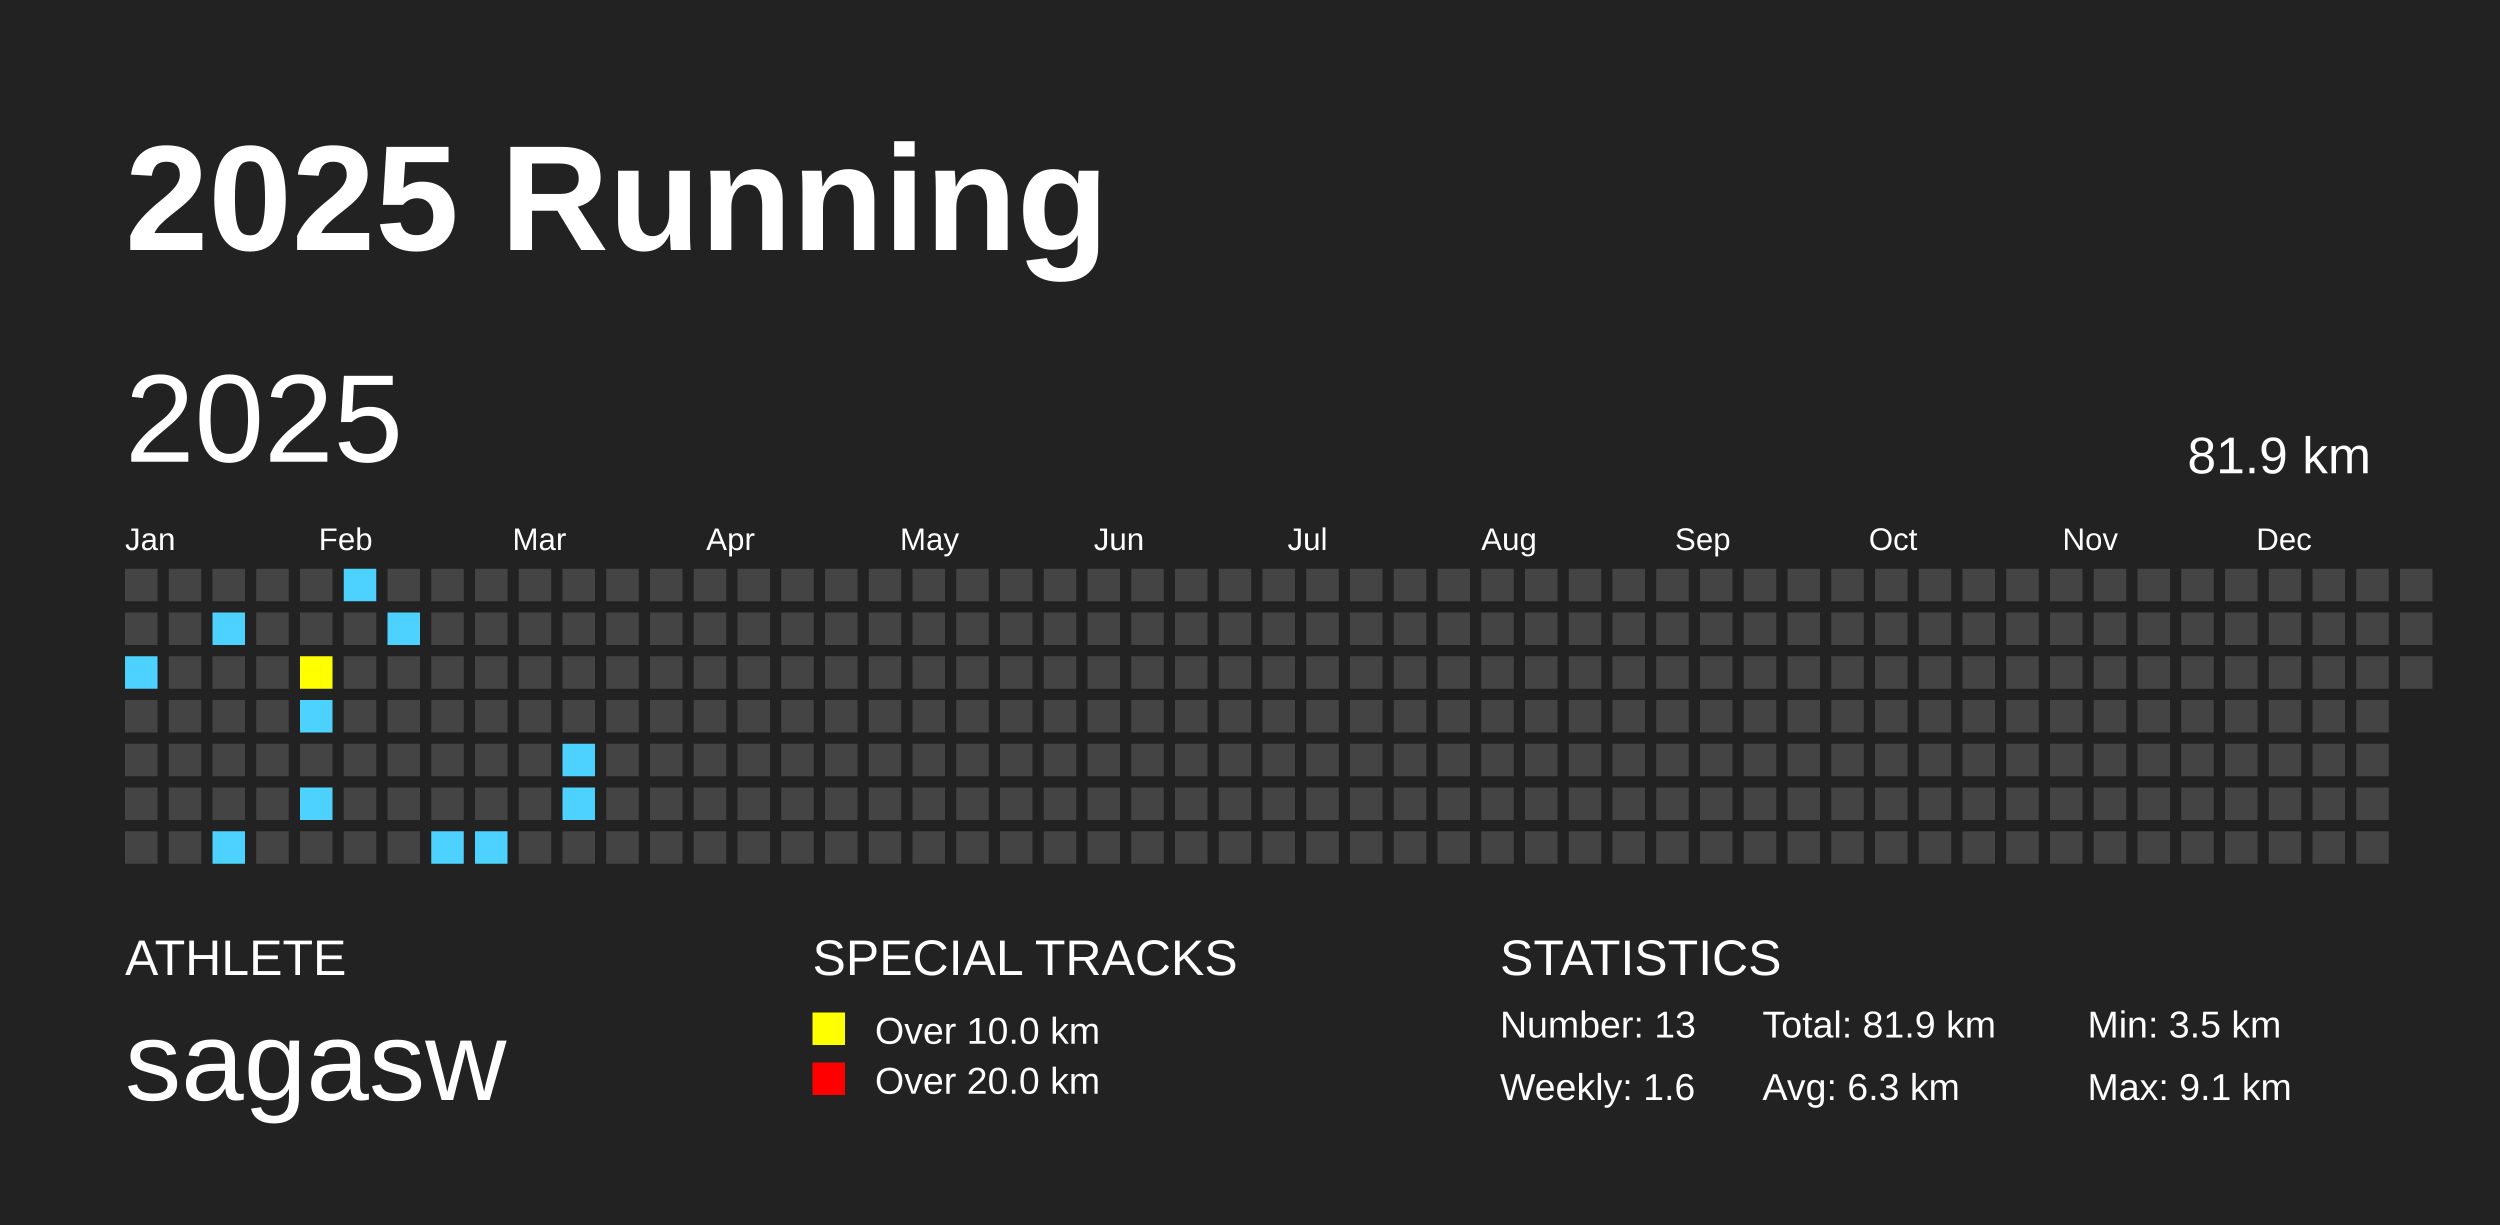
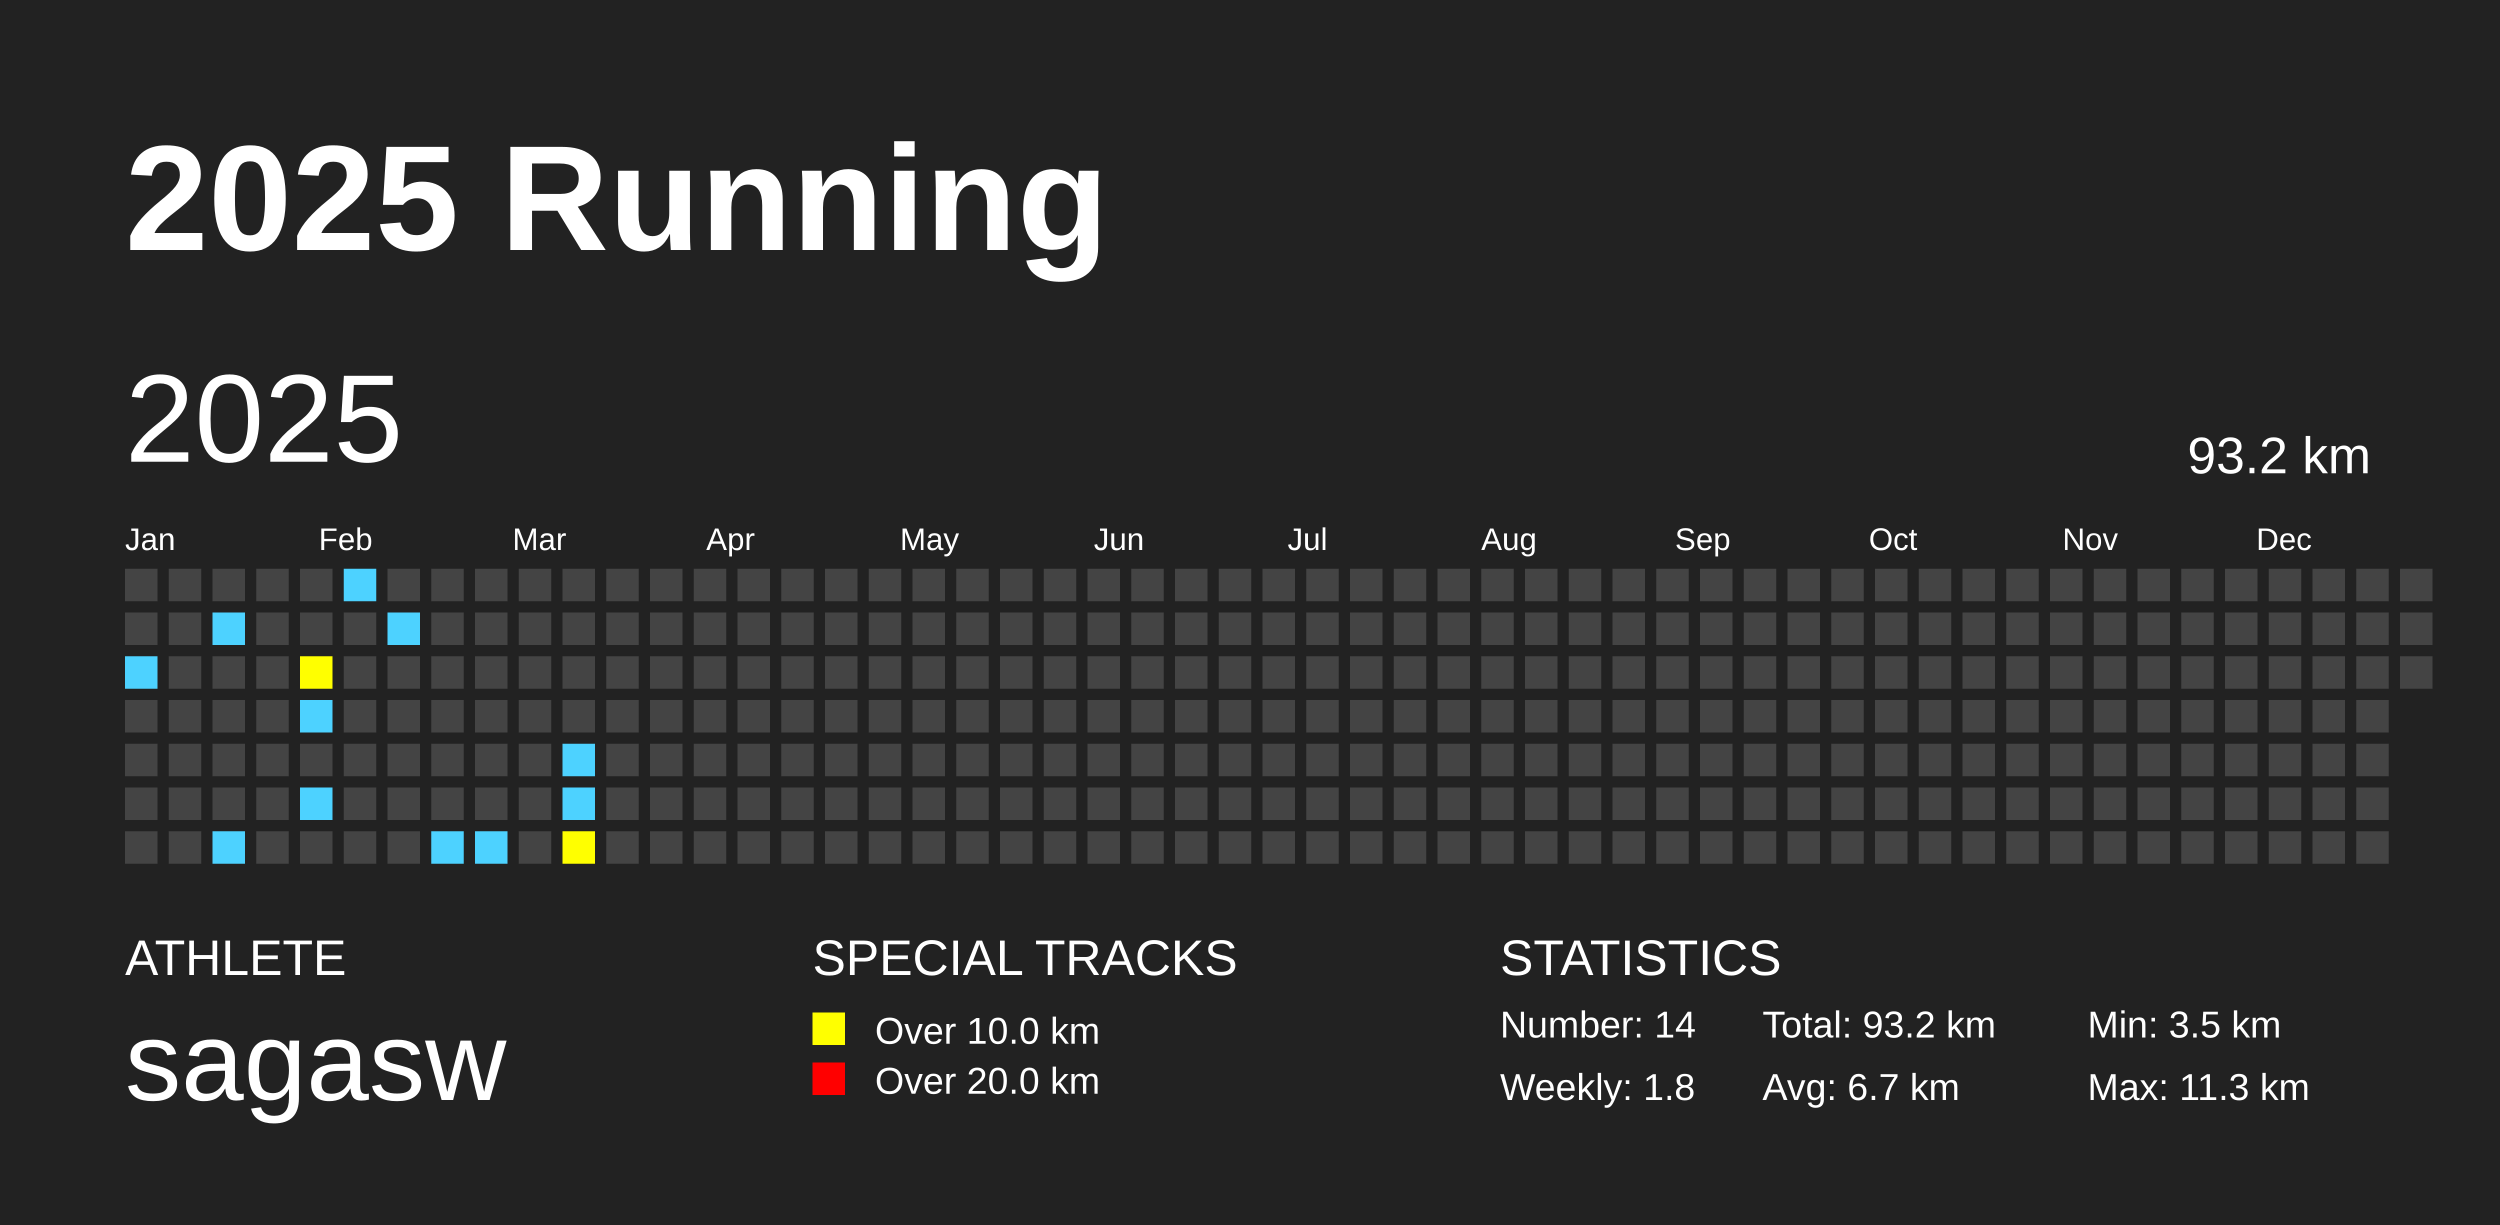
<svg xmlns="http://www.w3.org/2000/svg" baseProfile="full" height="98mm" version="1.1" viewBox="0,0,200,98" width="200mm">
  <defs />
  <rect fill="#222222" height="98" width="200" x="0" y="0" />
  <text fill="#FFFFFF" style="font-size:12px; font-family:Arial; font-weight:bold;" x="10" y="20">2025 Running</text>
  <text fill="#FFFFFF" style="font-size:4px; font-family:Arial" x="10" y="78">ATHLETE</text>
  <text fill="#FFFFFF" style="font-size:9px; font-family:Arial" x="10" y="88">sagasw</text>
  <text fill="#FFFFFF" style="font-size:4px; font-family:Arial" x="65" y="78">SPECIAL TRACKS</text>
  <rect fill="yellow" height="2.6" width="2.6" x="65" y="81" />
  <text fill="#FFFFFF" style="font-size:3px; font-family:Arial" x="70" y="83.5">Over 10.0 km</text>
  <rect fill="red" height="2.6" width="2.6" x="65" y="85" />
  <text fill="#FFFFFF" style="font-size:3px; font-family:Arial" x="70" y="87.5">Over 20.0 km</text>
  <text fill="#FFFFFF" style="font-size:4px; font-family:Arial" x="120" y="78">STATISTICS</text>
-   <text fill="#FFFFFF" style="font-size:3px; font-family:Arial" x="120" y="83">Number: 13</text>
-   <text fill="#FFFFFF" style="font-size:3px; font-family:Arial" x="120" y="88">Weekly: 1.6</text>
-   <text fill="#FFFFFF" style="font-size:3px; font-family:Arial" x="141" y="83">Total: 81.9 km</text>
-   <text fill="#FFFFFF" style="font-size:3px; font-family:Arial" x="141" y="88">Avg: 6.3 km</text>
+   <text fill="#FFFFFF" style="font-size:3px; font-family:Arial" x="120" y="83">Number: 14</text>
+   <text fill="#FFFFFF" style="font-size:3px; font-family:Arial" x="120" y="88">Weekly: 1.8</text>
+   <text fill="#FFFFFF" style="font-size:3px; font-family:Arial" x="141" y="83">Total: 93.2 km</text>
+   <text fill="#FFFFFF" style="font-size:3px; font-family:Arial" x="141" y="88">Avg: 6.7 km</text>
  <text fill="#FFFFFF" style="font-size:3px; font-family:Arial" x="167" y="83">Min: 3.5 km</text>
-   <text fill="#FFFFFF" style="font-size:3px; font-family:Arial" x="167" y="88">Max: 9.1 km</text>
+   <text fill="#FFFFFF" style="font-size:3px; font-family:Arial" x="167" y="88">Max: 11.3 km</text>
  <text dominant-baseline="hanging" fill="#FFFFFF" style="font-size:10.0px; font-family:Arial;" x="10" y="30">2025</text>
-   <text dominant-baseline="hanging" fill="#FFFFFF" style="font-size:4.125px; font-family:Arial;" x="175" y="35">81.9 km</text>
+   <text dominant-baseline="hanging" fill="#FFFFFF" style="font-size:4.125px; font-family:Arial;" x="175" y="35">93.2 km</text>
  <text fill="#FFFFFF" style="font-size:2.5px; font-family:Arial" x="10.0" y="44">Jan</text>
  <text fill="#FFFFFF" style="font-size:2.5px; font-family:Arial" x="25.5" y="44">Feb</text>
  <text fill="#FFFFFF" style="font-size:2.5px; font-family:Arial" x="41.0" y="44">Mar</text>
  <text fill="#FFFFFF" style="font-size:2.5px; font-family:Arial" x="56.5" y="44">Apr</text>
  <text fill="#FFFFFF" style="font-size:2.5px; font-family:Arial" x="72.0" y="44">May</text>
  <text fill="#FFFFFF" style="font-size:2.5px; font-family:Arial" x="87.5" y="44">Jun</text>
  <text fill="#FFFFFF" style="font-size:2.5px; font-family:Arial" x="103.0" y="44">Jul</text>
  <text fill="#FFFFFF" style="font-size:2.5px; font-family:Arial" x="118.5" y="44">Aug</text>
  <text fill="#FFFFFF" style="font-size:2.5px; font-family:Arial" x="134.0" y="44">Sep</text>
  <text fill="#FFFFFF" style="font-size:2.5px; font-family:Arial" x="149.5" y="44">Oct</text>
  <text fill="#FFFFFF" style="font-size:2.5px; font-family:Arial" x="165.0" y="44">Nov</text>
  <text fill="#FFFFFF" style="font-size:2.5px; font-family:Arial" x="180.5" y="44">Dec</text>
  <rect fill="#444444" height="2.6" width="2.6" x="10.0" y="45.5" />
  <rect fill="#444444" height="2.6" width="2.6" x="10.0" y="49.0" />
  <rect fill="#4DD2FF" height="2.6" width="2.6" x="10.0" y="52.5" />
  <rect fill="#444444" height="2.6" width="2.6" x="10.0" y="56.0" />
  <rect fill="#444444" height="2.6" width="2.6" x="10.0" y="59.5" />
  <rect fill="#444444" height="2.6" width="2.6" x="10.0" y="63.0" />
  <rect fill="#444444" height="2.6" width="2.6" x="10.0" y="66.5" />
  <rect fill="#444444" height="2.6" width="2.6" x="13.5" y="45.5" />
  <rect fill="#444444" height="2.6" width="2.6" x="13.5" y="49.0" />
  <rect fill="#444444" height="2.6" width="2.6" x="13.5" y="52.5" />
  <rect fill="#444444" height="2.6" width="2.6" x="13.5" y="56.0" />
  <rect fill="#444444" height="2.6" width="2.6" x="13.5" y="59.5" />
  <rect fill="#444444" height="2.6" width="2.6" x="13.5" y="63.0" />
  <rect fill="#444444" height="2.6" width="2.6" x="13.5" y="66.5" />
  <rect fill="#444444" height="2.6" width="2.6" x="17.0" y="45.5" />
  <rect fill="#4DD2FF" height="2.6" width="2.6" x="17.0" y="49.0" />
  <rect fill="#444444" height="2.6" width="2.6" x="17.0" y="52.5" />
  <rect fill="#444444" height="2.6" width="2.6" x="17.0" y="56.0" />
  <rect fill="#444444" height="2.6" width="2.6" x="17.0" y="59.5" />
  <rect fill="#444444" height="2.6" width="2.6" x="17.0" y="63.0" />
  <rect fill="#4DD2FF" height="2.6" width="2.6" x="17.0" y="66.5" />
  <rect fill="#444444" height="2.6" width="2.6" x="20.5" y="45.5" />
  <rect fill="#444444" height="2.6" width="2.6" x="20.5" y="49.0" />
  <rect fill="#444444" height="2.6" width="2.6" x="20.5" y="52.5" />
  <rect fill="#444444" height="2.6" width="2.6" x="20.5" y="56.0" />
  <rect fill="#444444" height="2.6" width="2.6" x="20.5" y="59.5" />
  <rect fill="#444444" height="2.6" width="2.6" x="20.5" y="63.0" />
  <rect fill="#444444" height="2.6" width="2.6" x="20.5" y="66.5" />
  <rect fill="#444444" height="2.6" width="2.6" x="24.0" y="45.5" />
  <rect fill="#444444" height="2.6" width="2.6" x="24.0" y="49.0" />
  <rect fill="yellow" height="2.6" width="2.6" x="24.0" y="52.5" />
  <rect fill="#4DD2FF" height="2.6" width="2.6" x="24.0" y="56.0" />
  <rect fill="#444444" height="2.6" width="2.6" x="24.0" y="59.5" />
  <rect fill="#4DD2FF" height="2.6" width="2.6" x="24.0" y="63.0" />
  <rect fill="#444444" height="2.6" width="2.6" x="24.0" y="66.5" />
  <rect fill="#4DD2FF" height="2.6" width="2.6" x="27.5" y="45.5" />
  <rect fill="#444444" height="2.6" width="2.6" x="27.5" y="49.0" />
  <rect fill="#444444" height="2.6" width="2.6" x="27.5" y="52.5" />
  <rect fill="#444444" height="2.6" width="2.6" x="27.5" y="56.0" />
  <rect fill="#444444" height="2.6" width="2.6" x="27.5" y="59.5" />
  <rect fill="#444444" height="2.6" width="2.6" x="27.5" y="63.0" />
  <rect fill="#444444" height="2.6" width="2.6" x="27.5" y="66.5" />
  <rect fill="#444444" height="2.6" width="2.6" x="31.0" y="45.5" />
  <rect fill="#4DD2FF" height="2.6" width="2.6" x="31.0" y="49.0" />
  <rect fill="#444444" height="2.6" width="2.6" x="31.0" y="52.5" />
  <rect fill="#444444" height="2.6" width="2.6" x="31.0" y="56.0" />
  <rect fill="#444444" height="2.6" width="2.6" x="31.0" y="59.5" />
  <rect fill="#444444" height="2.6" width="2.6" x="31.0" y="63.0" />
  <rect fill="#444444" height="2.6" width="2.6" x="31.0" y="66.5" />
  <rect fill="#444444" height="2.6" width="2.6" x="34.5" y="45.5" />
  <rect fill="#444444" height="2.6" width="2.6" x="34.5" y="49.0" />
  <rect fill="#444444" height="2.6" width="2.6" x="34.5" y="52.5" />
  <rect fill="#444444" height="2.6" width="2.6" x="34.5" y="56.0" />
  <rect fill="#444444" height="2.6" width="2.6" x="34.5" y="59.5" />
  <rect fill="#444444" height="2.6" width="2.6" x="34.5" y="63.0" />
  <rect fill="#4DD2FF" height="2.6" width="2.6" x="34.5" y="66.5" />
  <rect fill="#444444" height="2.6" width="2.6" x="38.0" y="45.5" />
  <rect fill="#444444" height="2.6" width="2.6" x="38.0" y="49.0" />
  <rect fill="#444444" height="2.6" width="2.6" x="38.0" y="52.5" />
  <rect fill="#444444" height="2.6" width="2.6" x="38.0" y="56.0" />
  <rect fill="#444444" height="2.6" width="2.6" x="38.0" y="59.5" />
  <rect fill="#444444" height="2.6" width="2.6" x="38.0" y="63.0" />
  <rect fill="#4DD2FF" height="2.6" width="2.6" x="38.0" y="66.5" />
  <rect fill="#444444" height="2.6" width="2.6" x="41.5" y="45.5" />
  <rect fill="#444444" height="2.6" width="2.6" x="41.5" y="49.0" />
  <rect fill="#444444" height="2.6" width="2.6" x="41.5" y="52.5" />
  <rect fill="#444444" height="2.6" width="2.6" x="41.5" y="56.0" />
  <rect fill="#444444" height="2.6" width="2.6" x="41.5" y="59.5" />
  <rect fill="#444444" height="2.6" width="2.6" x="41.5" y="63.0" />
  <rect fill="#444444" height="2.6" width="2.6" x="41.5" y="66.5" />
  <rect fill="#444444" height="2.6" width="2.6" x="45.0" y="45.5" />
  <rect fill="#444444" height="2.6" width="2.6" x="45.0" y="49.0" />
  <rect fill="#444444" height="2.6" width="2.6" x="45.0" y="52.5" />
  <rect fill="#444444" height="2.6" width="2.6" x="45.0" y="56.0" />
  <rect fill="#4DD2FF" height="2.6" width="2.6" x="45.0" y="59.5" />
  <rect fill="#4DD2FF" height="2.6" width="2.6" x="45.0" y="63.0" />
-   <rect fill="#444444" height="2.6" width="2.6" x="45.0" y="66.5" />
+   <rect fill="yellow" height="2.6" width="2.6" x="45.0" y="66.5" />
  <rect fill="#444444" height="2.6" width="2.6" x="48.5" y="45.5" />
  <rect fill="#444444" height="2.6" width="2.6" x="48.5" y="49.0" />
  <rect fill="#444444" height="2.6" width="2.6" x="48.5" y="52.5" />
  <rect fill="#444444" height="2.6" width="2.6" x="48.5" y="56.0" />
  <rect fill="#444444" height="2.6" width="2.6" x="48.5" y="59.5" />
  <rect fill="#444444" height="2.6" width="2.6" x="48.5" y="63.0" />
  <rect fill="#444444" height="2.6" width="2.6" x="48.5" y="66.5" />
  <rect fill="#444444" height="2.6" width="2.6" x="52.0" y="45.5" />
  <rect fill="#444444" height="2.6" width="2.6" x="52.0" y="49.0" />
  <rect fill="#444444" height="2.6" width="2.6" x="52.0" y="52.5" />
  <rect fill="#444444" height="2.6" width="2.6" x="52.0" y="56.0" />
  <rect fill="#444444" height="2.6" width="2.6" x="52.0" y="59.5" />
  <rect fill="#444444" height="2.6" width="2.6" x="52.0" y="63.0" />
  <rect fill="#444444" height="2.6" width="2.6" x="52.0" y="66.5" />
  <rect fill="#444444" height="2.6" width="2.6" x="55.5" y="45.5" />
  <rect fill="#444444" height="2.6" width="2.6" x="55.5" y="49.0" />
  <rect fill="#444444" height="2.6" width="2.6" x="55.5" y="52.5" />
  <rect fill="#444444" height="2.6" width="2.6" x="55.5" y="56.0" />
  <rect fill="#444444" height="2.6" width="2.6" x="55.5" y="59.5" />
  <rect fill="#444444" height="2.6" width="2.6" x="55.5" y="63.0" />
  <rect fill="#444444" height="2.6" width="2.6" x="55.5" y="66.5" />
  <rect fill="#444444" height="2.6" width="2.6" x="59.0" y="45.5" />
  <rect fill="#444444" height="2.6" width="2.6" x="59.0" y="49.0" />
  <rect fill="#444444" height="2.6" width="2.6" x="59.0" y="52.5" />
  <rect fill="#444444" height="2.6" width="2.6" x="59.0" y="56.0" />
  <rect fill="#444444" height="2.6" width="2.6" x="59.0" y="59.5" />
  <rect fill="#444444" height="2.6" width="2.6" x="59.0" y="63.0" />
  <rect fill="#444444" height="2.6" width="2.6" x="59.0" y="66.5" />
  <rect fill="#444444" height="2.6" width="2.6" x="62.5" y="45.5" />
  <rect fill="#444444" height="2.6" width="2.6" x="62.5" y="49.0" />
  <rect fill="#444444" height="2.6" width="2.6" x="62.5" y="52.5" />
  <rect fill="#444444" height="2.6" width="2.6" x="62.5" y="56.0" />
  <rect fill="#444444" height="2.6" width="2.6" x="62.5" y="59.5" />
  <rect fill="#444444" height="2.6" width="2.6" x="62.5" y="63.0" />
  <rect fill="#444444" height="2.6" width="2.6" x="62.5" y="66.5" />
  <rect fill="#444444" height="2.6" width="2.6" x="66.0" y="45.5" />
  <rect fill="#444444" height="2.6" width="2.6" x="66.0" y="49.0" />
  <rect fill="#444444" height="2.6" width="2.6" x="66.0" y="52.5" />
  <rect fill="#444444" height="2.6" width="2.6" x="66.0" y="56.0" />
  <rect fill="#444444" height="2.6" width="2.6" x="66.0" y="59.5" />
  <rect fill="#444444" height="2.6" width="2.6" x="66.0" y="63.0" />
  <rect fill="#444444" height="2.6" width="2.6" x="66.0" y="66.5" />
  <rect fill="#444444" height="2.6" width="2.6" x="69.5" y="45.5" />
  <rect fill="#444444" height="2.6" width="2.6" x="69.5" y="49.0" />
  <rect fill="#444444" height="2.6" width="2.6" x="69.5" y="52.5" />
  <rect fill="#444444" height="2.6" width="2.6" x="69.5" y="56.0" />
  <rect fill="#444444" height="2.6" width="2.6" x="69.5" y="59.5" />
  <rect fill="#444444" height="2.6" width="2.6" x="69.5" y="63.0" />
  <rect fill="#444444" height="2.6" width="2.6" x="69.5" y="66.5" />
  <rect fill="#444444" height="2.6" width="2.6" x="73.0" y="45.5" />
  <rect fill="#444444" height="2.6" width="2.6" x="73.0" y="49.0" />
  <rect fill="#444444" height="2.6" width="2.6" x="73.0" y="52.5" />
  <rect fill="#444444" height="2.6" width="2.6" x="73.0" y="56.0" />
  <rect fill="#444444" height="2.6" width="2.6" x="73.0" y="59.5" />
  <rect fill="#444444" height="2.6" width="2.6" x="73.0" y="63.0" />
  <rect fill="#444444" height="2.6" width="2.6" x="73.0" y="66.5" />
  <rect fill="#444444" height="2.6" width="2.6" x="76.5" y="45.5" />
  <rect fill="#444444" height="2.6" width="2.6" x="76.5" y="49.0" />
  <rect fill="#444444" height="2.6" width="2.6" x="76.5" y="52.5" />
  <rect fill="#444444" height="2.6" width="2.6" x="76.5" y="56.0" />
  <rect fill="#444444" height="2.6" width="2.6" x="76.5" y="59.5" />
  <rect fill="#444444" height="2.6" width="2.6" x="76.5" y="63.0" />
  <rect fill="#444444" height="2.6" width="2.6" x="76.5" y="66.5" />
  <rect fill="#444444" height="2.6" width="2.6" x="80.0" y="45.5" />
  <rect fill="#444444" height="2.6" width="2.6" x="80.0" y="49.0" />
  <rect fill="#444444" height="2.6" width="2.6" x="80.0" y="52.5" />
  <rect fill="#444444" height="2.6" width="2.6" x="80.0" y="56.0" />
  <rect fill="#444444" height="2.6" width="2.6" x="80.0" y="59.5" />
  <rect fill="#444444" height="2.6" width="2.6" x="80.0" y="63.0" />
  <rect fill="#444444" height="2.6" width="2.6" x="80.0" y="66.5" />
  <rect fill="#444444" height="2.6" width="2.6" x="83.5" y="45.5" />
  <rect fill="#444444" height="2.6" width="2.6" x="83.5" y="49.0" />
  <rect fill="#444444" height="2.6" width="2.6" x="83.5" y="52.5" />
  <rect fill="#444444" height="2.6" width="2.6" x="83.5" y="56.0" />
  <rect fill="#444444" height="2.6" width="2.6" x="83.5" y="59.5" />
  <rect fill="#444444" height="2.6" width="2.6" x="83.5" y="63.0" />
  <rect fill="#444444" height="2.6" width="2.6" x="83.5" y="66.5" />
  <rect fill="#444444" height="2.6" width="2.6" x="87.0" y="45.5" />
  <rect fill="#444444" height="2.6" width="2.6" x="87.0" y="49.0" />
  <rect fill="#444444" height="2.6" width="2.6" x="87.0" y="52.5" />
  <rect fill="#444444" height="2.6" width="2.6" x="87.0" y="56.0" />
  <rect fill="#444444" height="2.6" width="2.6" x="87.0" y="59.5" />
  <rect fill="#444444" height="2.6" width="2.6" x="87.0" y="63.0" />
  <rect fill="#444444" height="2.6" width="2.6" x="87.0" y="66.5" />
  <rect fill="#444444" height="2.6" width="2.6" x="90.5" y="45.5" />
  <rect fill="#444444" height="2.6" width="2.6" x="90.5" y="49.0" />
  <rect fill="#444444" height="2.6" width="2.6" x="90.5" y="52.5" />
  <rect fill="#444444" height="2.6" width="2.6" x="90.5" y="56.0" />
  <rect fill="#444444" height="2.6" width="2.6" x="90.5" y="59.5" />
  <rect fill="#444444" height="2.6" width="2.6" x="90.5" y="63.0" />
  <rect fill="#444444" height="2.6" width="2.6" x="90.5" y="66.5" />
  <rect fill="#444444" height="2.6" width="2.6" x="94.0" y="45.5" />
  <rect fill="#444444" height="2.6" width="2.6" x="94.0" y="49.0" />
  <rect fill="#444444" height="2.6" width="2.6" x="94.0" y="52.5" />
  <rect fill="#444444" height="2.6" width="2.6" x="94.0" y="56.0" />
  <rect fill="#444444" height="2.6" width="2.6" x="94.0" y="59.5" />
  <rect fill="#444444" height="2.6" width="2.6" x="94.0" y="63.0" />
  <rect fill="#444444" height="2.6" width="2.6" x="94.0" y="66.5" />
  <rect fill="#444444" height="2.6" width="2.6" x="97.5" y="45.5" />
  <rect fill="#444444" height="2.6" width="2.6" x="97.5" y="49.0" />
  <rect fill="#444444" height="2.6" width="2.6" x="97.5" y="52.5" />
  <rect fill="#444444" height="2.6" width="2.6" x="97.5" y="56.0" />
  <rect fill="#444444" height="2.6" width="2.6" x="97.5" y="59.5" />
  <rect fill="#444444" height="2.6" width="2.6" x="97.5" y="63.0" />
  <rect fill="#444444" height="2.6" width="2.6" x="97.5" y="66.5" />
  <rect fill="#444444" height="2.6" width="2.6" x="101.0" y="45.5" />
  <rect fill="#444444" height="2.6" width="2.6" x="101.0" y="49.0" />
  <rect fill="#444444" height="2.6" width="2.6" x="101.0" y="52.5" />
  <rect fill="#444444" height="2.6" width="2.6" x="101.0" y="56.0" />
  <rect fill="#444444" height="2.6" width="2.6" x="101.0" y="59.5" />
  <rect fill="#444444" height="2.6" width="2.6" x="101.0" y="63.0" />
  <rect fill="#444444" height="2.6" width="2.6" x="101.0" y="66.5" />
  <rect fill="#444444" height="2.6" width="2.6" x="104.5" y="45.5" />
  <rect fill="#444444" height="2.6" width="2.6" x="104.5" y="49.0" />
  <rect fill="#444444" height="2.6" width="2.6" x="104.5" y="52.5" />
  <rect fill="#444444" height="2.6" width="2.6" x="104.5" y="56.0" />
  <rect fill="#444444" height="2.6" width="2.6" x="104.5" y="59.5" />
  <rect fill="#444444" height="2.6" width="2.6" x="104.5" y="63.0" />
  <rect fill="#444444" height="2.6" width="2.6" x="104.5" y="66.5" />
  <rect fill="#444444" height="2.6" width="2.6" x="108.0" y="45.5" />
  <rect fill="#444444" height="2.6" width="2.6" x="108.0" y="49.0" />
  <rect fill="#444444" height="2.6" width="2.6" x="108.0" y="52.5" />
  <rect fill="#444444" height="2.6" width="2.6" x="108.0" y="56.0" />
  <rect fill="#444444" height="2.6" width="2.6" x="108.0" y="59.5" />
  <rect fill="#444444" height="2.6" width="2.6" x="108.0" y="63.0" />
  <rect fill="#444444" height="2.6" width="2.6" x="108.0" y="66.5" />
  <rect fill="#444444" height="2.6" width="2.6" x="111.5" y="45.5" />
  <rect fill="#444444" height="2.6" width="2.6" x="111.5" y="49.0" />
  <rect fill="#444444" height="2.6" width="2.6" x="111.5" y="52.5" />
  <rect fill="#444444" height="2.6" width="2.6" x="111.5" y="56.0" />
  <rect fill="#444444" height="2.6" width="2.6" x="111.5" y="59.5" />
  <rect fill="#444444" height="2.6" width="2.6" x="111.5" y="63.0" />
  <rect fill="#444444" height="2.6" width="2.6" x="111.5" y="66.5" />
  <rect fill="#444444" height="2.6" width="2.6" x="115.0" y="45.5" />
  <rect fill="#444444" height="2.6" width="2.6" x="115.0" y="49.0" />
  <rect fill="#444444" height="2.6" width="2.6" x="115.0" y="52.5" />
  <rect fill="#444444" height="2.6" width="2.6" x="115.0" y="56.0" />
  <rect fill="#444444" height="2.6" width="2.6" x="115.0" y="59.5" />
  <rect fill="#444444" height="2.6" width="2.6" x="115.0" y="63.0" />
  <rect fill="#444444" height="2.6" width="2.6" x="115.0" y="66.5" />
  <rect fill="#444444" height="2.6" width="2.6" x="118.5" y="45.5" />
  <rect fill="#444444" height="2.6" width="2.6" x="118.5" y="49.0" />
  <rect fill="#444444" height="2.6" width="2.6" x="118.5" y="52.5" />
  <rect fill="#444444" height="2.6" width="2.6" x="118.5" y="56.0" />
  <rect fill="#444444" height="2.6" width="2.6" x="118.5" y="59.5" />
  <rect fill="#444444" height="2.6" width="2.6" x="118.5" y="63.0" />
  <rect fill="#444444" height="2.6" width="2.6" x="118.5" y="66.5" />
  <rect fill="#444444" height="2.6" width="2.6" x="122.0" y="45.5" />
  <rect fill="#444444" height="2.6" width="2.6" x="122.0" y="49.0" />
  <rect fill="#444444" height="2.6" width="2.6" x="122.0" y="52.5" />
  <rect fill="#444444" height="2.6" width="2.6" x="122.0" y="56.0" />
  <rect fill="#444444" height="2.6" width="2.6" x="122.0" y="59.5" />
  <rect fill="#444444" height="2.6" width="2.6" x="122.0" y="63.0" />
  <rect fill="#444444" height="2.6" width="2.6" x="122.0" y="66.5" />
  <rect fill="#444444" height="2.6" width="2.6" x="125.5" y="45.5" />
  <rect fill="#444444" height="2.6" width="2.6" x="125.5" y="49.0" />
  <rect fill="#444444" height="2.6" width="2.6" x="125.5" y="52.5" />
  <rect fill="#444444" height="2.6" width="2.6" x="125.5" y="56.0" />
  <rect fill="#444444" height="2.6" width="2.6" x="125.5" y="59.5" />
  <rect fill="#444444" height="2.6" width="2.6" x="125.5" y="63.0" />
  <rect fill="#444444" height="2.6" width="2.6" x="125.5" y="66.5" />
  <rect fill="#444444" height="2.6" width="2.6" x="129.0" y="45.5" />
  <rect fill="#444444" height="2.6" width="2.6" x="129.0" y="49.0" />
  <rect fill="#444444" height="2.6" width="2.6" x="129.0" y="52.5" />
  <rect fill="#444444" height="2.6" width="2.6" x="129.0" y="56.0" />
  <rect fill="#444444" height="2.6" width="2.6" x="129.0" y="59.5" />
  <rect fill="#444444" height="2.6" width="2.6" x="129.0" y="63.0" />
  <rect fill="#444444" height="2.6" width="2.6" x="129.0" y="66.5" />
  <rect fill="#444444" height="2.6" width="2.6" x="132.5" y="45.5" />
  <rect fill="#444444" height="2.6" width="2.6" x="132.5" y="49.0" />
  <rect fill="#444444" height="2.6" width="2.6" x="132.5" y="52.5" />
  <rect fill="#444444" height="2.6" width="2.6" x="132.5" y="56.0" />
  <rect fill="#444444" height="2.6" width="2.6" x="132.5" y="59.5" />
  <rect fill="#444444" height="2.6" width="2.6" x="132.5" y="63.0" />
  <rect fill="#444444" height="2.6" width="2.6" x="132.5" y="66.5" />
  <rect fill="#444444" height="2.6" width="2.6" x="136.0" y="45.5" />
  <rect fill="#444444" height="2.6" width="2.6" x="136.0" y="49.0" />
  <rect fill="#444444" height="2.6" width="2.6" x="136.0" y="52.5" />
  <rect fill="#444444" height="2.6" width="2.6" x="136.0" y="56.0" />
  <rect fill="#444444" height="2.6" width="2.6" x="136.0" y="59.5" />
  <rect fill="#444444" height="2.6" width="2.6" x="136.0" y="63.0" />
  <rect fill="#444444" height="2.6" width="2.6" x="136.0" y="66.5" />
  <rect fill="#444444" height="2.6" width="2.6" x="139.5" y="45.5" />
  <rect fill="#444444" height="2.6" width="2.6" x="139.5" y="49.0" />
  <rect fill="#444444" height="2.6" width="2.6" x="139.5" y="52.5" />
  <rect fill="#444444" height="2.6" width="2.6" x="139.5" y="56.0" />
  <rect fill="#444444" height="2.6" width="2.6" x="139.5" y="59.5" />
  <rect fill="#444444" height="2.6" width="2.6" x="139.5" y="63.0" />
  <rect fill="#444444" height="2.6" width="2.6" x="139.5" y="66.5" />
  <rect fill="#444444" height="2.6" width="2.6" x="143.0" y="45.5" />
  <rect fill="#444444" height="2.6" width="2.6" x="143.0" y="49.0" />
  <rect fill="#444444" height="2.6" width="2.6" x="143.0" y="52.5" />
  <rect fill="#444444" height="2.6" width="2.6" x="143.0" y="56.0" />
  <rect fill="#444444" height="2.6" width="2.6" x="143.0" y="59.5" />
  <rect fill="#444444" height="2.6" width="2.6" x="143.0" y="63.0" />
  <rect fill="#444444" height="2.6" width="2.6" x="143.0" y="66.5" />
  <rect fill="#444444" height="2.6" width="2.6" x="146.5" y="45.5" />
  <rect fill="#444444" height="2.6" width="2.6" x="146.5" y="49.0" />
  <rect fill="#444444" height="2.6" width="2.6" x="146.5" y="52.5" />
  <rect fill="#444444" height="2.6" width="2.6" x="146.5" y="56.0" />
  <rect fill="#444444" height="2.6" width="2.6" x="146.5" y="59.5" />
  <rect fill="#444444" height="2.6" width="2.6" x="146.5" y="63.0" />
  <rect fill="#444444" height="2.6" width="2.6" x="146.5" y="66.5" />
  <rect fill="#444444" height="2.6" width="2.6" x="150.0" y="45.5" />
  <rect fill="#444444" height="2.6" width="2.6" x="150.0" y="49.0" />
  <rect fill="#444444" height="2.6" width="2.6" x="150.0" y="52.5" />
  <rect fill="#444444" height="2.6" width="2.6" x="150.0" y="56.0" />
  <rect fill="#444444" height="2.6" width="2.6" x="150.0" y="59.5" />
  <rect fill="#444444" height="2.6" width="2.6" x="150.0" y="63.0" />
  <rect fill="#444444" height="2.6" width="2.6" x="150.0" y="66.5" />
  <rect fill="#444444" height="2.6" width="2.6" x="153.5" y="45.5" />
  <rect fill="#444444" height="2.6" width="2.6" x="153.5" y="49.0" />
  <rect fill="#444444" height="2.6" width="2.6" x="153.5" y="52.5" />
  <rect fill="#444444" height="2.6" width="2.6" x="153.5" y="56.0" />
  <rect fill="#444444" height="2.6" width="2.6" x="153.5" y="59.5" />
  <rect fill="#444444" height="2.6" width="2.6" x="153.5" y="63.0" />
  <rect fill="#444444" height="2.6" width="2.6" x="153.5" y="66.5" />
  <rect fill="#444444" height="2.6" width="2.6" x="157.0" y="45.5" />
  <rect fill="#444444" height="2.6" width="2.6" x="157.0" y="49.0" />
  <rect fill="#444444" height="2.6" width="2.6" x="157.0" y="52.5" />
  <rect fill="#444444" height="2.6" width="2.6" x="157.0" y="56.0" />
  <rect fill="#444444" height="2.6" width="2.6" x="157.0" y="59.5" />
  <rect fill="#444444" height="2.6" width="2.6" x="157.0" y="63.0" />
  <rect fill="#444444" height="2.6" width="2.6" x="157.0" y="66.5" />
  <rect fill="#444444" height="2.6" width="2.6" x="160.5" y="45.5" />
  <rect fill="#444444" height="2.6" width="2.6" x="160.5" y="49.0" />
  <rect fill="#444444" height="2.6" width="2.6" x="160.5" y="52.5" />
  <rect fill="#444444" height="2.6" width="2.6" x="160.5" y="56.0" />
  <rect fill="#444444" height="2.6" width="2.6" x="160.5" y="59.5" />
  <rect fill="#444444" height="2.6" width="2.6" x="160.5" y="63.0" />
  <rect fill="#444444" height="2.6" width="2.6" x="160.5" y="66.5" />
  <rect fill="#444444" height="2.6" width="2.6" x="164.0" y="45.5" />
  <rect fill="#444444" height="2.6" width="2.6" x="164.0" y="49.0" />
  <rect fill="#444444" height="2.6" width="2.6" x="164.0" y="52.5" />
  <rect fill="#444444" height="2.6" width="2.6" x="164.0" y="56.0" />
  <rect fill="#444444" height="2.6" width="2.6" x="164.0" y="59.5" />
  <rect fill="#444444" height="2.6" width="2.6" x="164.0" y="63.0" />
  <rect fill="#444444" height="2.6" width="2.6" x="164.0" y="66.5" />
  <rect fill="#444444" height="2.6" width="2.6" x="167.5" y="45.5" />
  <rect fill="#444444" height="2.6" width="2.6" x="167.5" y="49.0" />
  <rect fill="#444444" height="2.6" width="2.6" x="167.5" y="52.5" />
  <rect fill="#444444" height="2.6" width="2.6" x="167.5" y="56.0" />
  <rect fill="#444444" height="2.6" width="2.6" x="167.5" y="59.5" />
  <rect fill="#444444" height="2.6" width="2.6" x="167.5" y="63.0" />
  <rect fill="#444444" height="2.6" width="2.6" x="167.5" y="66.5" />
  <rect fill="#444444" height="2.6" width="2.6" x="171.0" y="45.5" />
  <rect fill="#444444" height="2.6" width="2.6" x="171.0" y="49.0" />
  <rect fill="#444444" height="2.6" width="2.6" x="171.0" y="52.5" />
  <rect fill="#444444" height="2.6" width="2.6" x="171.0" y="56.0" />
  <rect fill="#444444" height="2.6" width="2.6" x="171.0" y="59.5" />
  <rect fill="#444444" height="2.6" width="2.6" x="171.0" y="63.0" />
  <rect fill="#444444" height="2.6" width="2.6" x="171.0" y="66.5" />
  <rect fill="#444444" height="2.6" width="2.6" x="174.5" y="45.5" />
  <rect fill="#444444" height="2.6" width="2.6" x="174.5" y="49.0" />
  <rect fill="#444444" height="2.6" width="2.6" x="174.5" y="52.5" />
  <rect fill="#444444" height="2.6" width="2.6" x="174.5" y="56.0" />
  <rect fill="#444444" height="2.6" width="2.6" x="174.5" y="59.5" />
  <rect fill="#444444" height="2.6" width="2.6" x="174.5" y="63.0" />
  <rect fill="#444444" height="2.6" width="2.6" x="174.5" y="66.5" />
  <rect fill="#444444" height="2.6" width="2.6" x="178.0" y="45.5" />
  <rect fill="#444444" height="2.6" width="2.6" x="178.0" y="49.0" />
  <rect fill="#444444" height="2.6" width="2.6" x="178.0" y="52.5" />
  <rect fill="#444444" height="2.6" width="2.6" x="178.0" y="56.0" />
  <rect fill="#444444" height="2.6" width="2.6" x="178.0" y="59.5" />
  <rect fill="#444444" height="2.6" width="2.6" x="178.0" y="63.0" />
  <rect fill="#444444" height="2.6" width="2.6" x="178.0" y="66.5" />
  <rect fill="#444444" height="2.6" width="2.6" x="181.5" y="45.5" />
  <rect fill="#444444" height="2.6" width="2.6" x="181.5" y="49.0" />
  <rect fill="#444444" height="2.6" width="2.6" x="181.5" y="52.5" />
  <rect fill="#444444" height="2.6" width="2.6" x="181.5" y="56.0" />
  <rect fill="#444444" height="2.6" width="2.6" x="181.5" y="59.5" />
  <rect fill="#444444" height="2.6" width="2.6" x="181.5" y="63.0" />
  <rect fill="#444444" height="2.6" width="2.6" x="181.5" y="66.5" />
  <rect fill="#444444" height="2.6" width="2.6" x="185.0" y="45.5" />
  <rect fill="#444444" height="2.6" width="2.6" x="185.0" y="49.0" />
  <rect fill="#444444" height="2.6" width="2.6" x="185.0" y="52.5" />
  <rect fill="#444444" height="2.6" width="2.6" x="185.0" y="56.0" />
  <rect fill="#444444" height="2.6" width="2.6" x="185.0" y="59.5" />
  <rect fill="#444444" height="2.6" width="2.6" x="185.0" y="63.0" />
  <rect fill="#444444" height="2.6" width="2.6" x="185.0" y="66.5" />
  <rect fill="#444444" height="2.6" width="2.6" x="188.5" y="45.5" />
  <rect fill="#444444" height="2.6" width="2.6" x="188.5" y="49.0" />
  <rect fill="#444444" height="2.6" width="2.6" x="188.5" y="52.5" />
  <rect fill="#444444" height="2.6" width="2.6" x="188.5" y="56.0" />
  <rect fill="#444444" height="2.6" width="2.6" x="188.5" y="59.5" />
  <rect fill="#444444" height="2.6" width="2.6" x="188.5" y="63.0" />
  <rect fill="#444444" height="2.6" width="2.6" x="188.5" y="66.5" />
  <rect fill="#444444" height="2.6" width="2.6" x="192.0" y="45.5" />
  <rect fill="#444444" height="2.6" width="2.6" x="192.0" y="49.0" />
  <rect fill="#444444" height="2.6" width="2.6" x="192.0" y="52.5" />
</svg>
